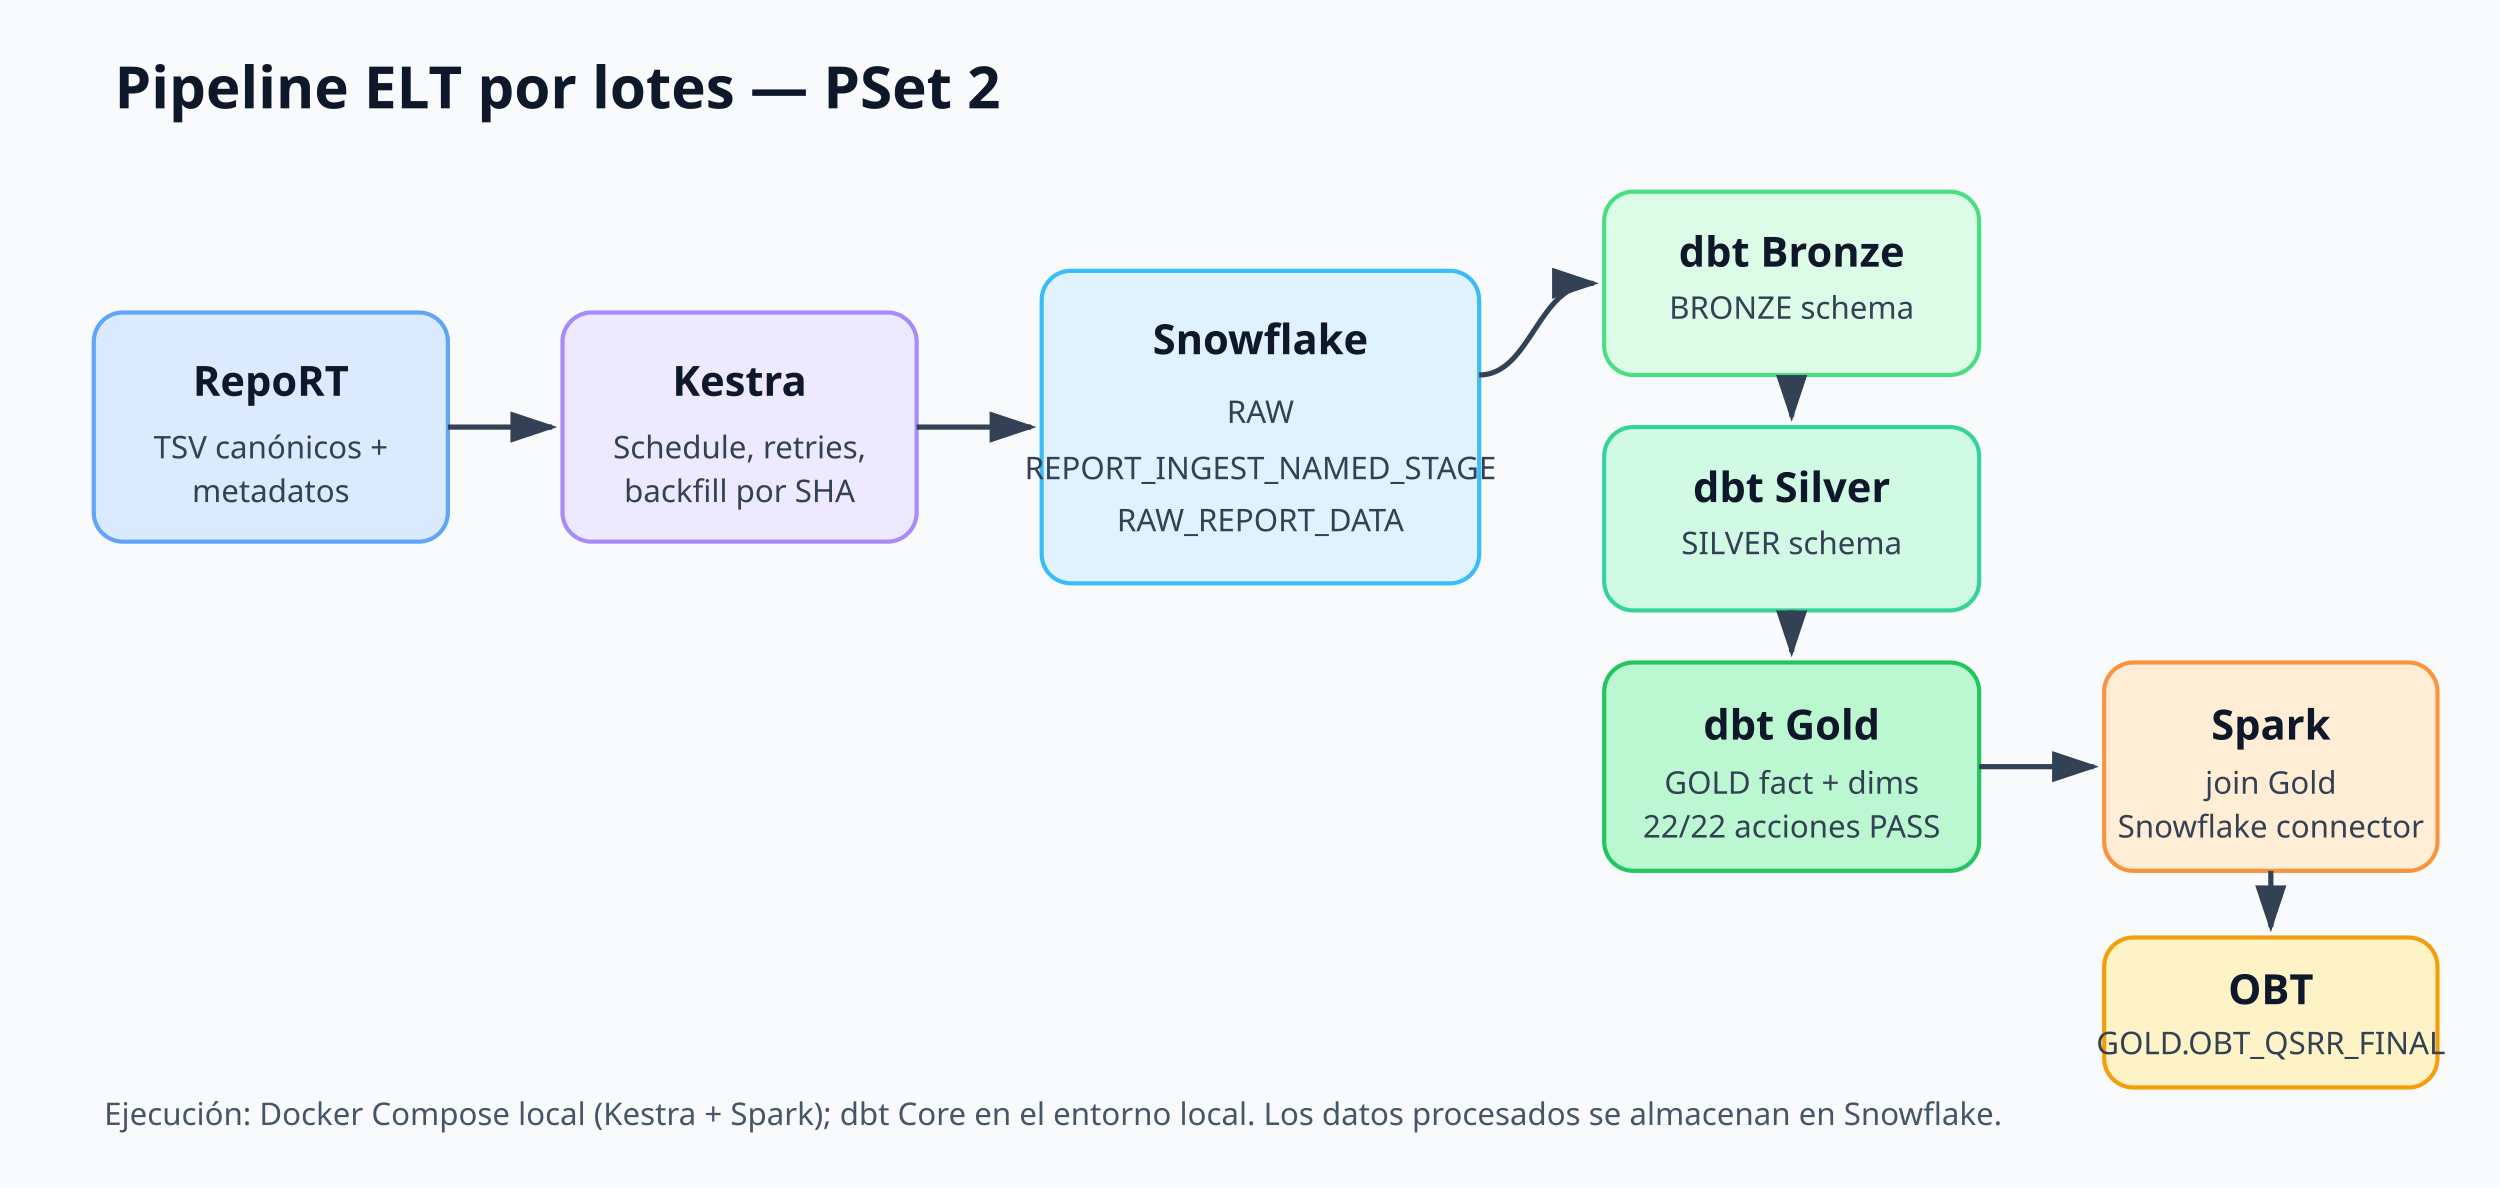
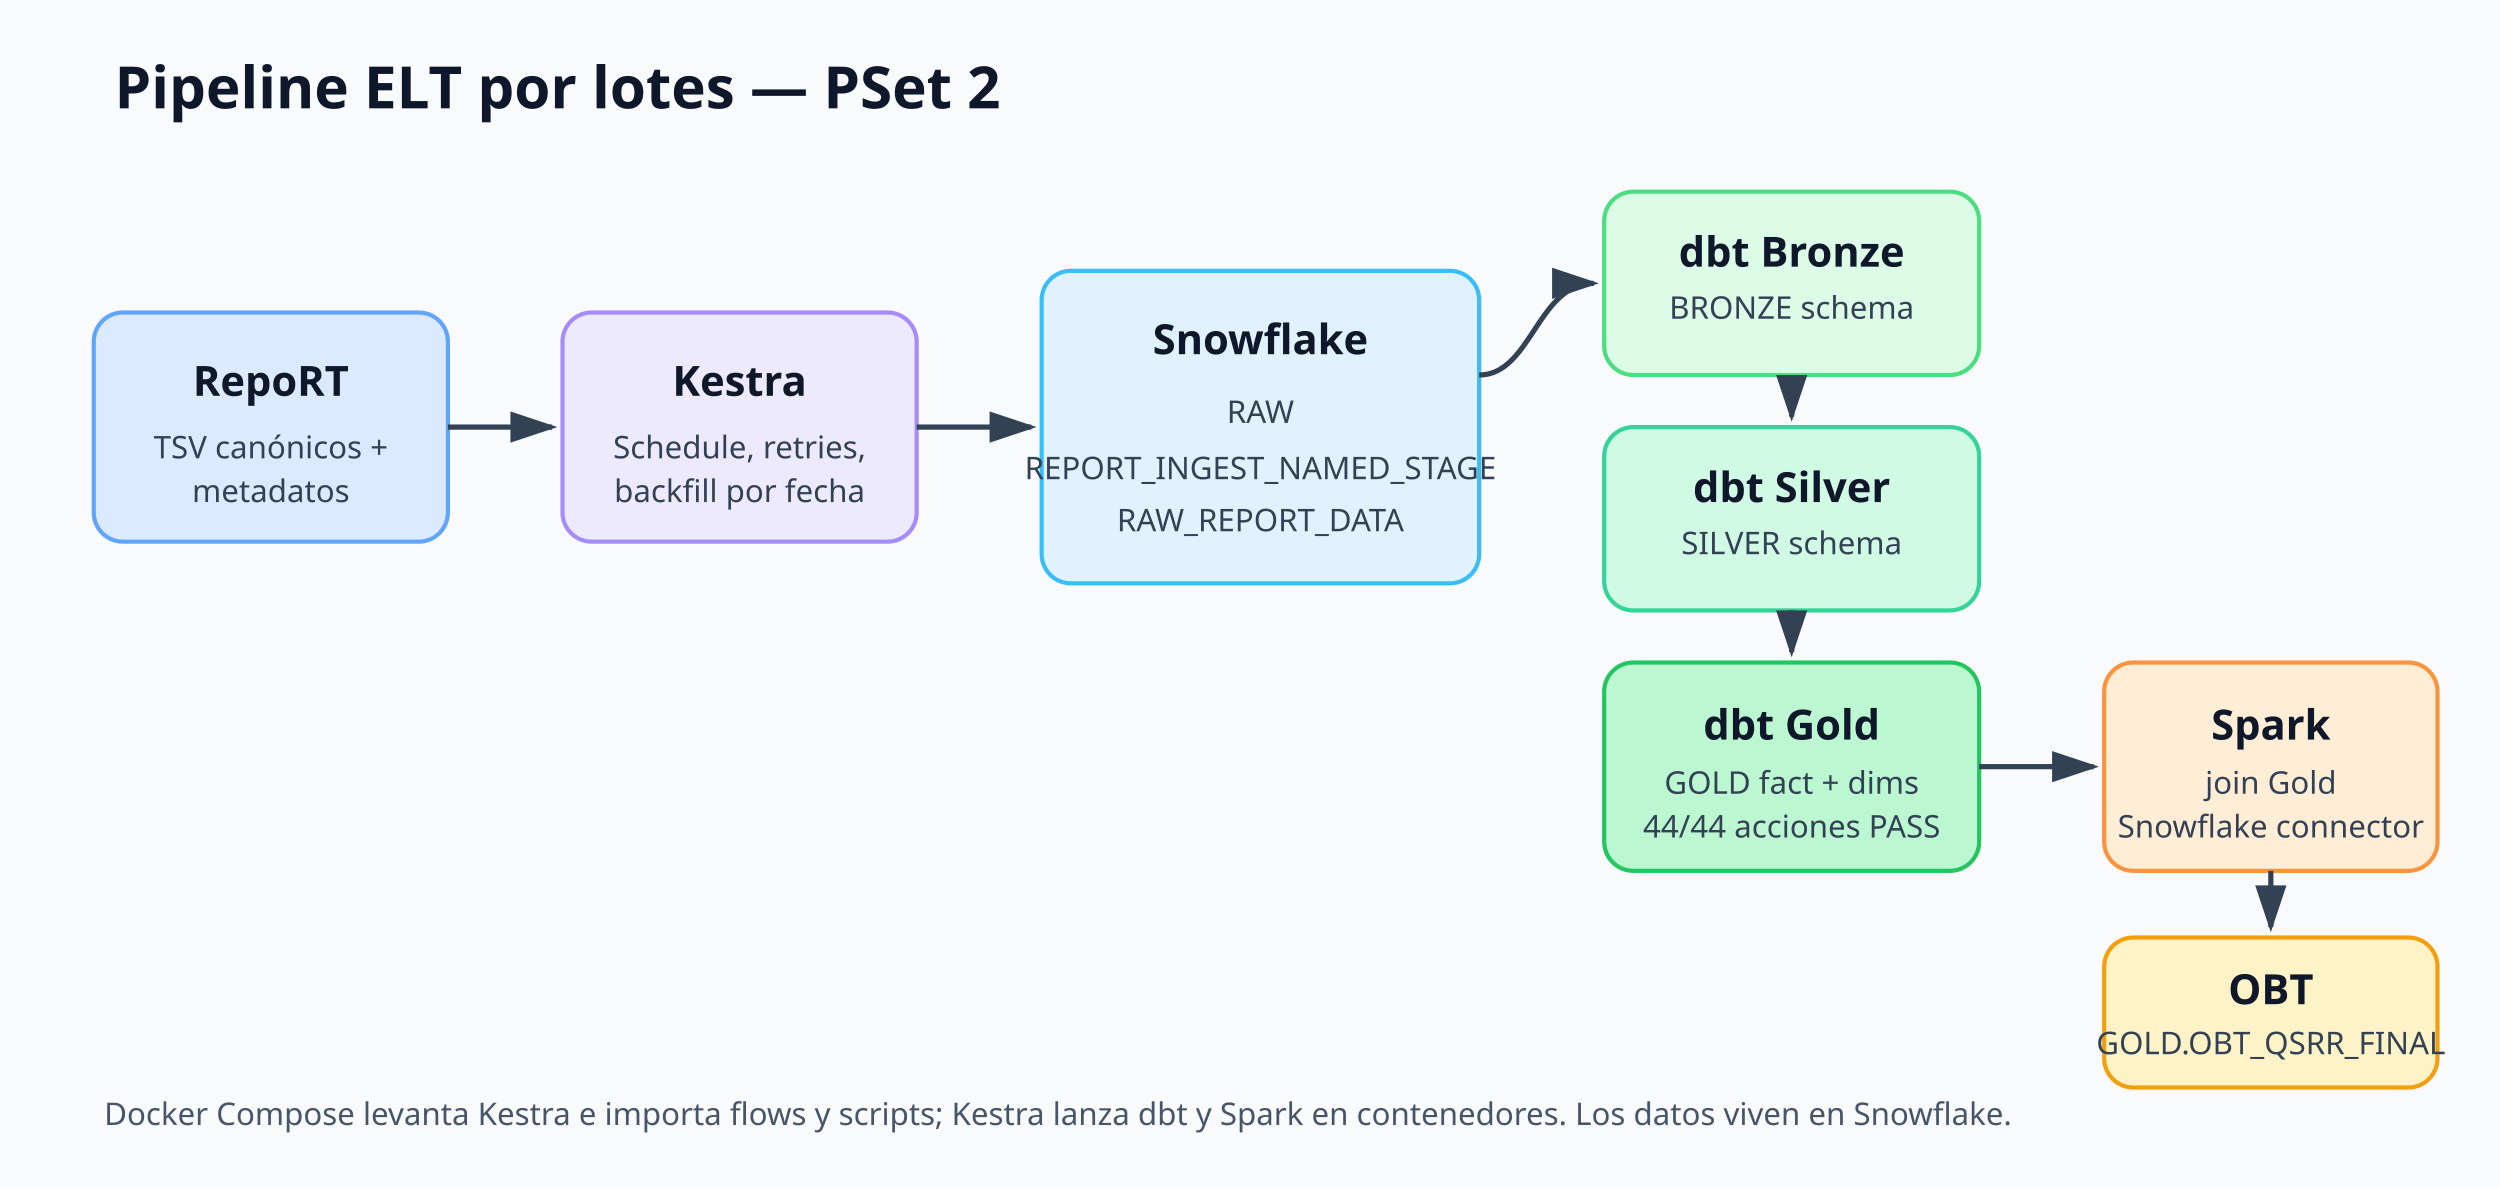
<svg xmlns="http://www.w3.org/2000/svg" width="1200" height="570" viewBox="0 0 1200 570" role="img" aria-labelledby="title desc">
  <defs>
    <marker id="arrow" markerWidth="10" markerHeight="10" refX="8" refY="3" orient="auto" markerUnits="strokeWidth">
      <path d="M0,0 L0,6 L9,3 z" fill="#334155" />
    </marker>
    <style>
      .box { rx: 14; stroke-width: 2; }
      .label { font: 700 20px MemoSans; fill: #0f172a; text-anchor: middle; }
      .sub { font: 15px MemoSans; fill: #334155; text-anchor: middle; }
      .arrow { stroke: #334155; stroke-width: 2.5; fill: none; marker-end: url(#arrow); }
      .head { font: 700 28px MemoSans; fill: #0f172a; }
      .foot { font: 15px MemoSans; fill: #475569; }
    </style>
  </defs>
  <rect width="1200" height="570" fill="#f8fafc" />
  <text x="55" y="52" class="head">Pipeline ELT por lotes — PSet 2</text>
  <rect x="45" y="150" width="170" height="110" class="box" fill="#dbeafe" stroke="#60a5fa" />
  <text x="130" y="190" class="label">RepoRT</text>
  <text x="130" y="220" class="sub">TSV canónicos +</text>
  <text x="130" y="241" class="sub">metadatos</text>
  <rect x="270" y="150" width="170" height="110" class="box" fill="#ede9fe" stroke="#a78bfa" />
  <text x="355" y="190" class="label">Kestra</text>
  <text x="355" y="220" class="sub">Schedule, retries,</text>
-   <text x="355" y="241" class="sub">backfill por SHA</text>
+   <text x="355" y="241" class="sub">backfill por fecha</text>
  <rect x="500" y="130" width="210" height="150" class="box" fill="#e0f2fe" stroke="#38bdf8" />
  <text x="605" y="170" class="label">Snowflake</text>
  <text x="605" y="203" class="sub">RAW</text>
  <text x="605" y="230" class="sub">REPORT_INGEST_NAMED_STAGE</text>
  <text x="605" y="255" class="sub">RAW_REPORT_DATA</text>
  <rect x="770" y="92" width="180" height="88" class="box" fill="#dcfce7" stroke="#4ade80" />
  <text x="860" y="128" class="label">dbt Bronze</text>
  <text x="860" y="153" class="sub">BRONZE schema</text>
  <rect x="770" y="205" width="180" height="88" class="box" fill="#d1fae5" stroke="#34d399" />
  <text x="860" y="241" class="label">dbt Silver</text>
  <text x="860" y="266" class="sub">SILVER schema</text>
  <rect x="770" y="318" width="180" height="100" class="box" fill="#bbf7d0" stroke="#22c55e" />
  <text x="860" y="355" class="label">dbt Gold</text>
  <text x="860" y="381" class="sub">GOLD fact + dims</text>
-   <text x="860" y="402" class="sub">22/22 acciones PASS</text>
+   <text x="860" y="402" class="sub">44/44 acciones PASS</text>
  <rect x="1010" y="318" width="160" height="100" class="box" fill="#ffedd5" stroke="#fb923c" />
  <text x="1090" y="355" class="label">Spark</text>
  <text x="1090" y="381" class="sub">join Gold</text>
  <text x="1090" y="402" class="sub">Snowflake connector</text>
  <rect x="1010" y="450" width="160" height="72" class="box" fill="#fef3c7" stroke="#f59e0b" />
  <text x="1090" y="482" class="label">OBT</text>
  <text x="1090" y="506" class="sub">GOLD.OBT_QSRR_FINAL</text>
  <path d="M215 205 H265" class="arrow" />
  <path d="M440 205 H495" class="arrow" />
  <path d="M710 180 C735 180 738 136 765 136" class="arrow" />
  <path d="M860 180 V200" class="arrow" />
  <path d="M860 293 V313" class="arrow" />
  <path d="M950 368 H1005" class="arrow" />
  <path d="M1090 418 V445" class="arrow" />
-   <text x="50" y="540" class="foot">Ejecución: Docker Compose local (Kestra + Spark); dbt Core en el entorno local. Los datos procesados se almacenan en Snowflake.</text>
+   <text x="50" y="540" class="foot">Docker Compose levanta Kestra e importa flows y scripts; Kestra lanza dbt y Spark en contenedores. Los datos viven en Snowflake.</text>
</svg>
